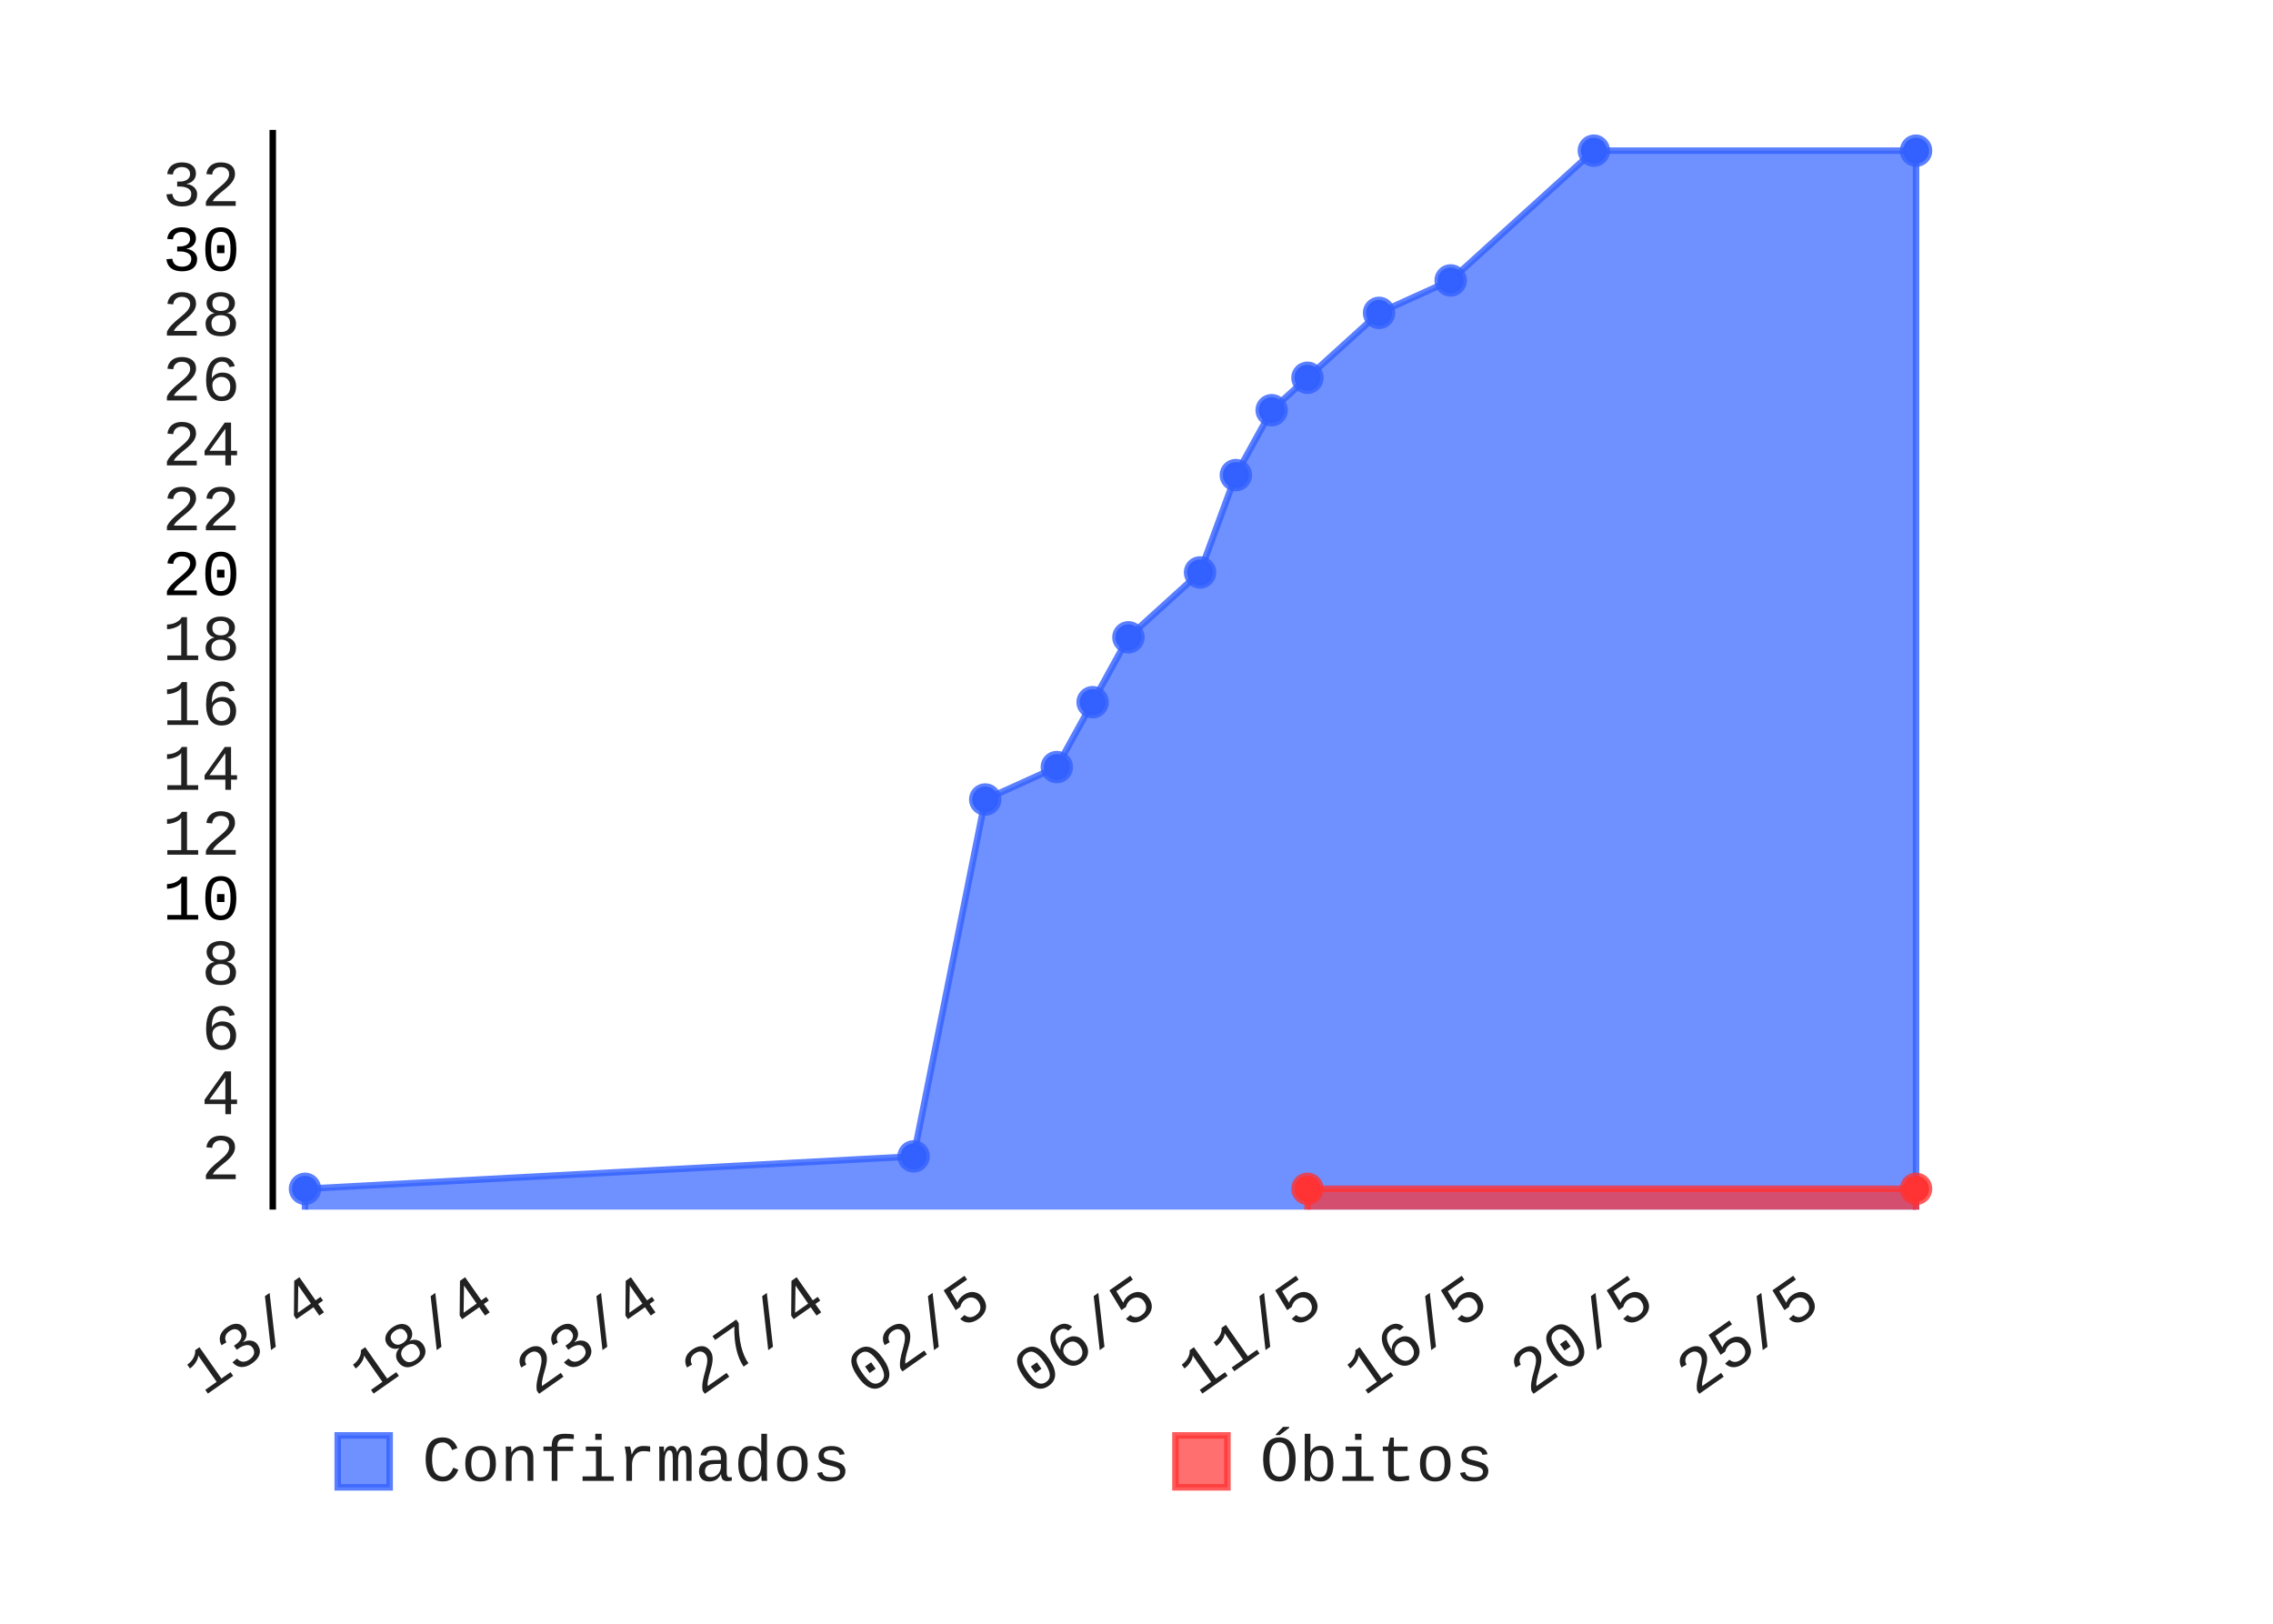
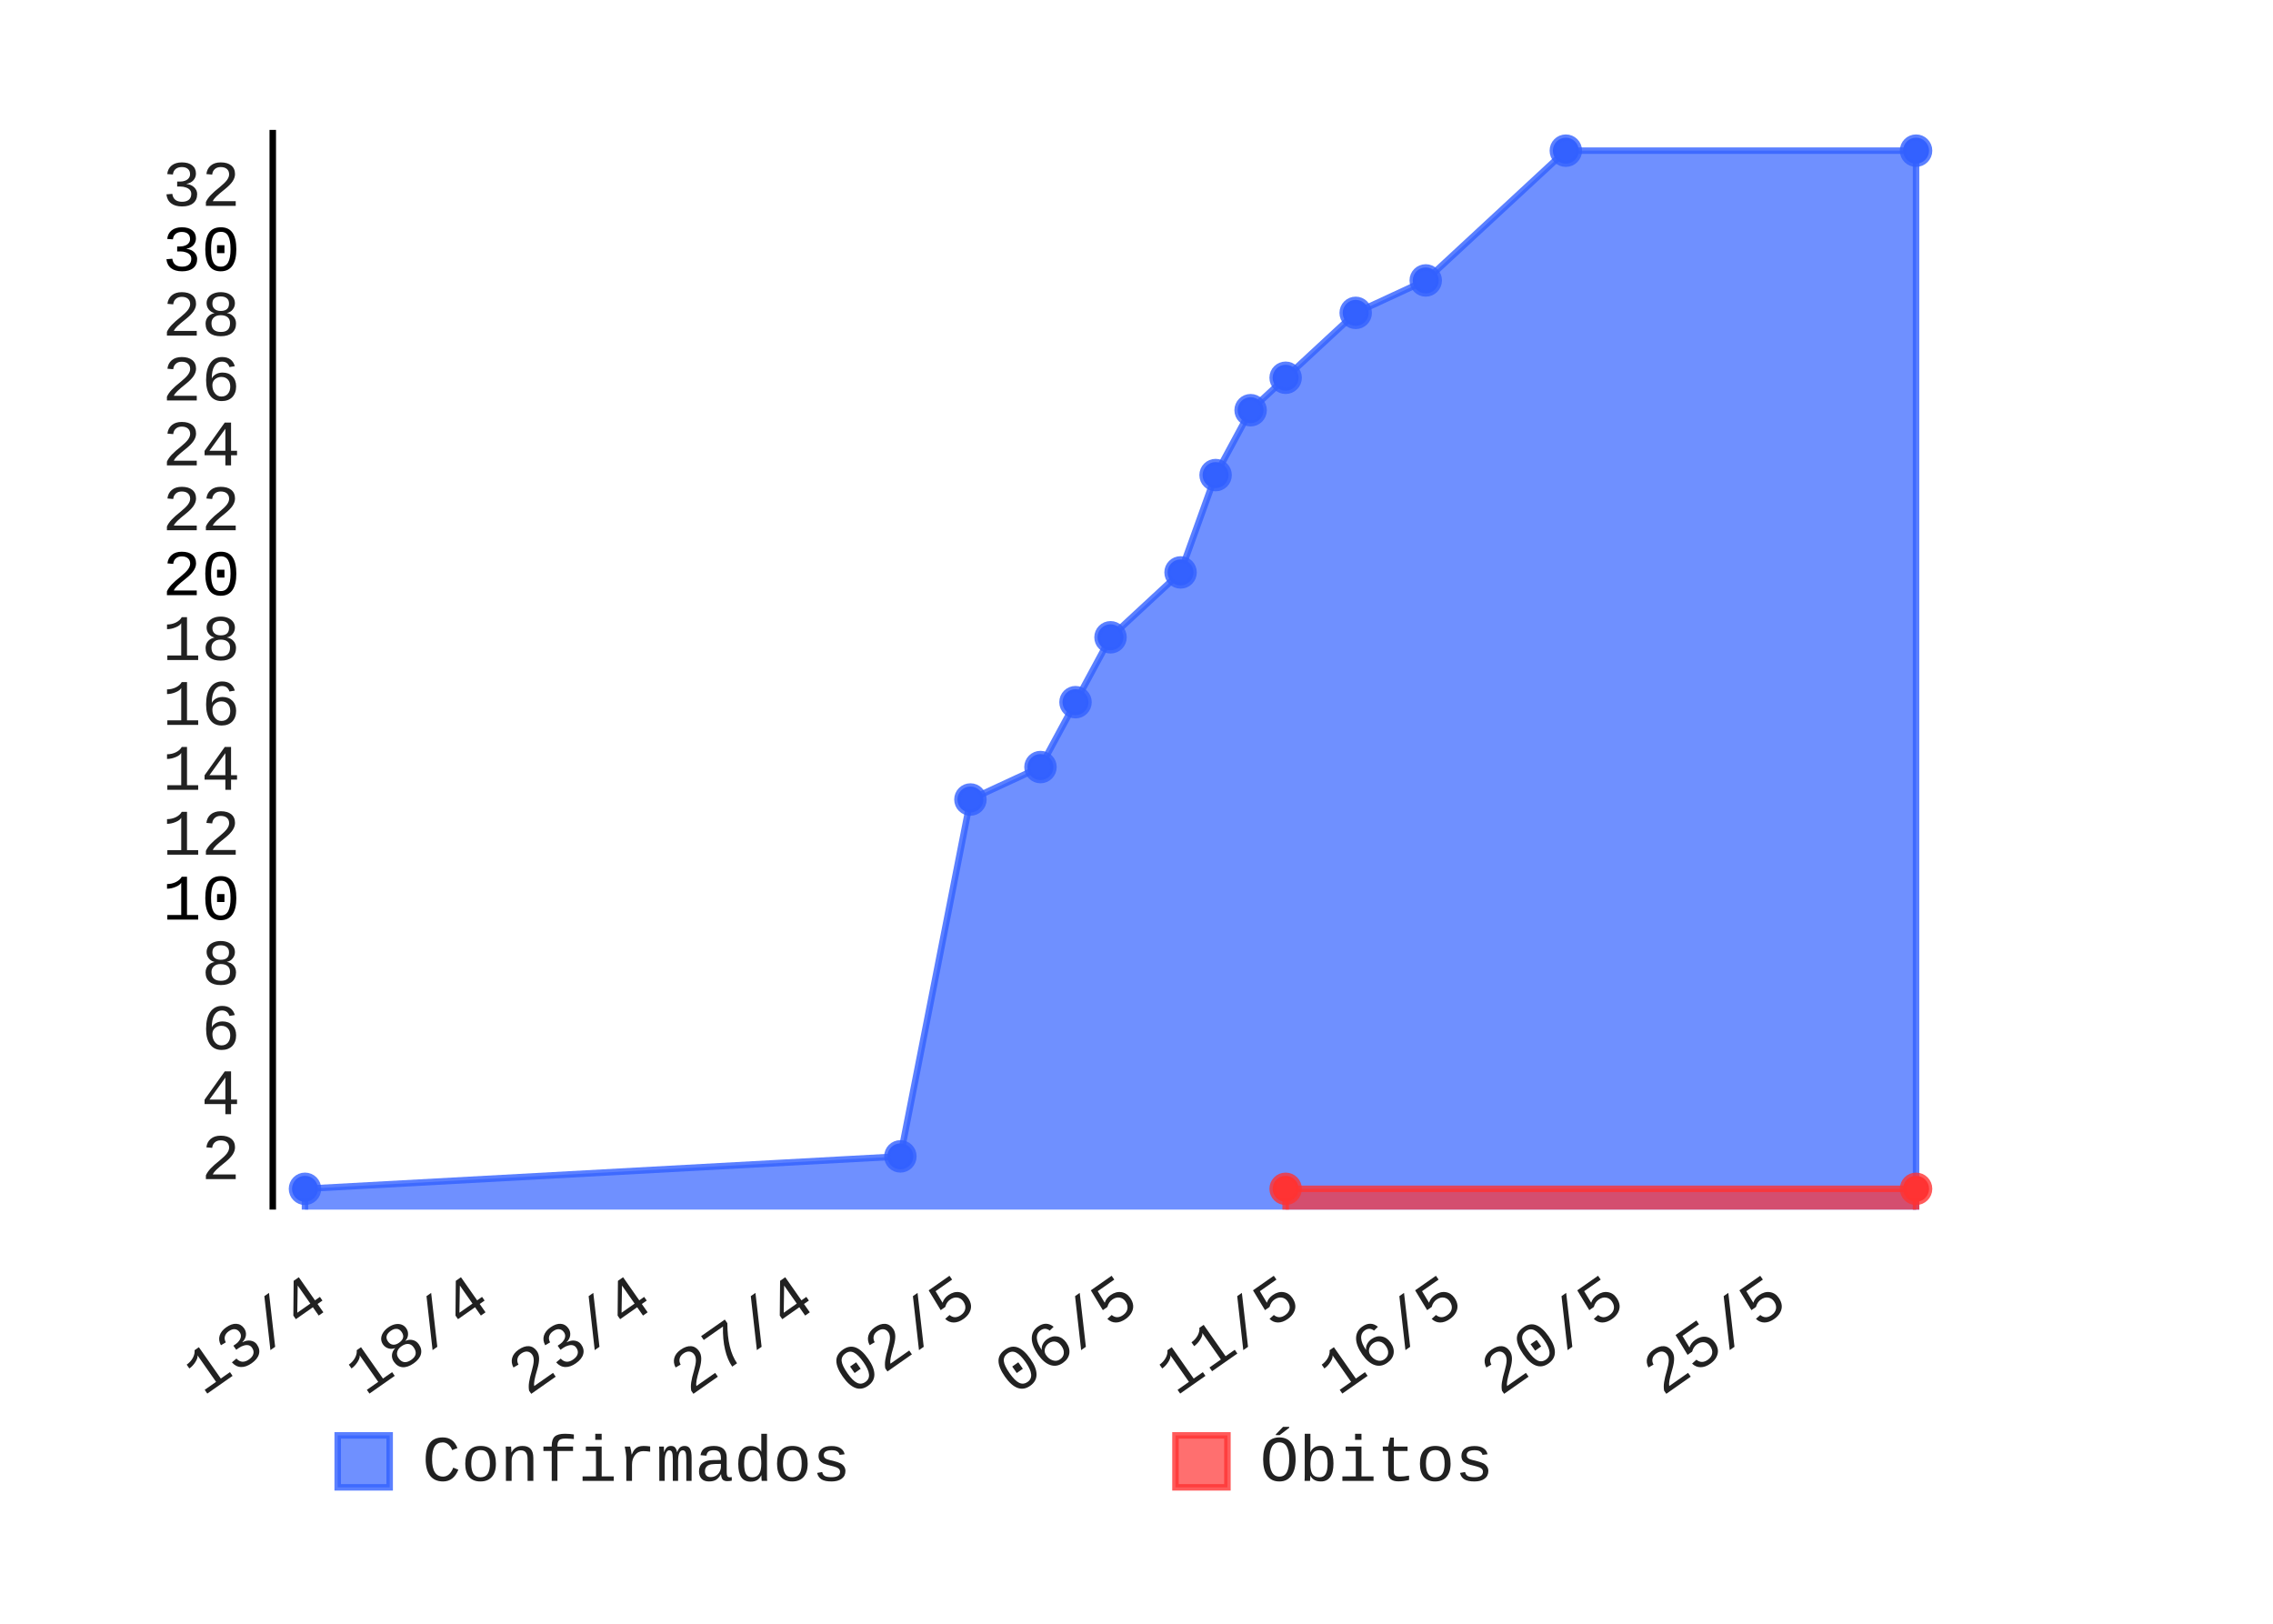
- <svg xmlns="http://www.w3.org/2000/svg" id="chart-d9d203d3-9b99-459c-a59c-824baf682ce1" class="pygal-chart" viewBox="0 0 350 250" width="350" height="250">
+ <svg xmlns="http://www.w3.org/2000/svg" id="chart-63c960e3-7775-47ce-a749-74909838bb8b" class="pygal-chart" viewBox="0 0 350 250" width="350" height="250">
  <defs>
-     <style type="text/css">#chart-d9d203d3-9b99-459c-a59c-824baf682ce1{-webkit-user-select:none;-webkit-font-smoothing:antialiased;font-family:Consolas,"Liberation Mono",Menlo,Courier,monospace}#chart-d9d203d3-9b99-459c-a59c-824baf682ce1 .title{font-family:Consolas,"Liberation Mono",Menlo,Courier,monospace;font-size:8px}#chart-d9d203d3-9b99-459c-a59c-824baf682ce1 .legends .legend text{font-family:Consolas,"Liberation Mono",Menlo,Courier,monospace;font-size:10px}#chart-d9d203d3-9b99-459c-a59c-824baf682ce1 .axis text{font-family:Consolas,"Liberation Mono",Menlo,Courier,monospace;font-size:10px}#chart-d9d203d3-9b99-459c-a59c-824baf682ce1 .axis text.major{font-family:Consolas,"Liberation Mono",Menlo,Courier,monospace;font-size:10px}#chart-d9d203d3-9b99-459c-a59c-824baf682ce1 .text-overlay text.value{font-family:Consolas,"Liberation Mono",Menlo,Courier,monospace;font-size:16px}#chart-d9d203d3-9b99-459c-a59c-824baf682ce1 .text-overlay text.label{font-family:Consolas,"Liberation Mono",Menlo,Courier,monospace;font-size:10px}#chart-d9d203d3-9b99-459c-a59c-824baf682ce1 .tooltip{font-family:Consolas,"Liberation Mono",Menlo,Courier,monospace;font-size:12px}#chart-d9d203d3-9b99-459c-a59c-824baf682ce1 text.no_data{font-family:Consolas,"Liberation Mono",Menlo,Courier,monospace;font-size:64px}
- #chart-d9d203d3-9b99-459c-a59c-824baf682ce1{background-color:transparent}#chart-d9d203d3-9b99-459c-a59c-824baf682ce1 path,#chart-d9d203d3-9b99-459c-a59c-824baf682ce1 line,#chart-d9d203d3-9b99-459c-a59c-824baf682ce1 rect,#chart-d9d203d3-9b99-459c-a59c-824baf682ce1 circle{-webkit-transition:150ms;-moz-transition:150ms;transition:150ms}#chart-d9d203d3-9b99-459c-a59c-824baf682ce1 .graph &gt; .background{fill:transparent}#chart-d9d203d3-9b99-459c-a59c-824baf682ce1 .plot &gt; .background{fill:rgba(255,255,255,1)}#chart-d9d203d3-9b99-459c-a59c-824baf682ce1 .graph{fill:rgba(0,0,0,.87)}#chart-d9d203d3-9b99-459c-a59c-824baf682ce1 text.no_data{fill:rgba(0,0,0,1)}#chart-d9d203d3-9b99-459c-a59c-824baf682ce1 .title{fill:rgba(0,0,0,1)}#chart-d9d203d3-9b99-459c-a59c-824baf682ce1 .legends .legend text{fill:rgba(0,0,0,.87)}#chart-d9d203d3-9b99-459c-a59c-824baf682ce1 .legends .legend:hover text{fill:rgba(0,0,0,1)}#chart-d9d203d3-9b99-459c-a59c-824baf682ce1 .axis .line{stroke:rgba(0,0,0,1)}#chart-d9d203d3-9b99-459c-a59c-824baf682ce1 .axis .guide.line{stroke:rgba(0,0,0,.54)}#chart-d9d203d3-9b99-459c-a59c-824baf682ce1 .axis .major.line{stroke:rgba(0,0,0,.87)}#chart-d9d203d3-9b99-459c-a59c-824baf682ce1 .axis text.major{fill:rgba(0,0,0,1)}#chart-d9d203d3-9b99-459c-a59c-824baf682ce1 .axis.y .guides:hover .guide.line,#chart-d9d203d3-9b99-459c-a59c-824baf682ce1 .line-graph .axis.x .guides:hover .guide.line,#chart-d9d203d3-9b99-459c-a59c-824baf682ce1 .stackedline-graph .axis.x .guides:hover .guide.line,#chart-d9d203d3-9b99-459c-a59c-824baf682ce1 .xy-graph .axis.x .guides:hover .guide.line{stroke:rgba(0,0,0,1)}#chart-d9d203d3-9b99-459c-a59c-824baf682ce1 .axis .guides:hover text{fill:rgba(0,0,0,1)}#chart-d9d203d3-9b99-459c-a59c-824baf682ce1 .reactive{fill-opacity:.7;stroke-opacity:.8}#chart-d9d203d3-9b99-459c-a59c-824baf682ce1 .ci{stroke:rgba(0,0,0,.87)}#chart-d9d203d3-9b99-459c-a59c-824baf682ce1 .reactive.active,#chart-d9d203d3-9b99-459c-a59c-824baf682ce1 .active .reactive{fill-opacity:.8;stroke-opacity:.9;stroke-width:4}#chart-d9d203d3-9b99-459c-a59c-824baf682ce1 .ci .reactive.active{stroke-width:1.5}#chart-d9d203d3-9b99-459c-a59c-824baf682ce1 .series text{fill:rgba(0,0,0,1)}#chart-d9d203d3-9b99-459c-a59c-824baf682ce1 .tooltip rect{fill:rgba(255,255,255,1);stroke:rgba(0,0,0,1);-webkit-transition:opacity 150ms;-moz-transition:opacity 150ms;transition:opacity 150ms}#chart-d9d203d3-9b99-459c-a59c-824baf682ce1 .tooltip .label{fill:rgba(0,0,0,.87)}#chart-d9d203d3-9b99-459c-a59c-824baf682ce1 .tooltip .label{fill:rgba(0,0,0,.87)}#chart-d9d203d3-9b99-459c-a59c-824baf682ce1 .tooltip .legend{font-size:.8em;fill:rgba(0,0,0,.54)}#chart-d9d203d3-9b99-459c-a59c-824baf682ce1 .tooltip .x_label{font-size:.6em;fill:rgba(0,0,0,1)}#chart-d9d203d3-9b99-459c-a59c-824baf682ce1 .tooltip .xlink{font-size:.5em;text-decoration:underline}#chart-d9d203d3-9b99-459c-a59c-824baf682ce1 .tooltip .value{font-size:1.5em}#chart-d9d203d3-9b99-459c-a59c-824baf682ce1 .bound{font-size:.5em}#chart-d9d203d3-9b99-459c-a59c-824baf682ce1 .max-value{font-size:.75em;fill:rgba(0,0,0,.54)}#chart-d9d203d3-9b99-459c-a59c-824baf682ce1 .map-element{fill:rgba(255,255,255,1);stroke:rgba(0,0,0,.54) !important}#chart-d9d203d3-9b99-459c-a59c-824baf682ce1 .map-element .reactive{fill-opacity:inherit;stroke-opacity:inherit}#chart-d9d203d3-9b99-459c-a59c-824baf682ce1 .color-0,#chart-d9d203d3-9b99-459c-a59c-824baf682ce1 .color-0 a:visited{stroke:#3361FF;fill:#3361FF}#chart-d9d203d3-9b99-459c-a59c-824baf682ce1 .color-1,#chart-d9d203d3-9b99-459c-a59c-824baf682ce1 .color-1 a:visited{stroke:#FF3333;fill:#FF3333}#chart-d9d203d3-9b99-459c-a59c-824baf682ce1 .text-overlay .color-0 text{fill:black}#chart-d9d203d3-9b99-459c-a59c-824baf682ce1 .text-overlay .color-1 text{fill:black}
- #chart-d9d203d3-9b99-459c-a59c-824baf682ce1 text.no_data{text-anchor:middle}#chart-d9d203d3-9b99-459c-a59c-824baf682ce1 .guide.line{fill:none}#chart-d9d203d3-9b99-459c-a59c-824baf682ce1 .centered{text-anchor:middle}#chart-d9d203d3-9b99-459c-a59c-824baf682ce1 .title{text-anchor:middle}#chart-d9d203d3-9b99-459c-a59c-824baf682ce1 .legends .legend text{fill-opacity:1}#chart-d9d203d3-9b99-459c-a59c-824baf682ce1 .axis.x text{text-anchor:middle}#chart-d9d203d3-9b99-459c-a59c-824baf682ce1 .axis.x:not(.web) text[transform]{text-anchor:start}#chart-d9d203d3-9b99-459c-a59c-824baf682ce1 .axis.x:not(.web) text[transform].backwards{text-anchor:end}#chart-d9d203d3-9b99-459c-a59c-824baf682ce1 .axis.y text{text-anchor:end}#chart-d9d203d3-9b99-459c-a59c-824baf682ce1 .axis.y text[transform].backwards{text-anchor:start}#chart-d9d203d3-9b99-459c-a59c-824baf682ce1 .axis.y2 text{text-anchor:start}#chart-d9d203d3-9b99-459c-a59c-824baf682ce1 .axis.y2 text[transform].backwards{text-anchor:end}#chart-d9d203d3-9b99-459c-a59c-824baf682ce1 .axis .guide.line{stroke-dasharray:4,4}#chart-d9d203d3-9b99-459c-a59c-824baf682ce1 .axis .major.guide.line{stroke-dasharray:6,6}#chart-d9d203d3-9b99-459c-a59c-824baf682ce1 .horizontal .axis.y .guide.line,#chart-d9d203d3-9b99-459c-a59c-824baf682ce1 .horizontal .axis.y2 .guide.line,#chart-d9d203d3-9b99-459c-a59c-824baf682ce1 .vertical .axis.x .guide.line{opacity:0}#chart-d9d203d3-9b99-459c-a59c-824baf682ce1 .horizontal .axis.always_show .guide.line,#chart-d9d203d3-9b99-459c-a59c-824baf682ce1 .vertical .axis.always_show .guide.line{opacity:1 !important}#chart-d9d203d3-9b99-459c-a59c-824baf682ce1 .axis.y .guides:hover .guide.line,#chart-d9d203d3-9b99-459c-a59c-824baf682ce1 .axis.y2 .guides:hover .guide.line,#chart-d9d203d3-9b99-459c-a59c-824baf682ce1 .axis.x .guides:hover .guide.line{opacity:1}#chart-d9d203d3-9b99-459c-a59c-824baf682ce1 .axis .guides:hover text{opacity:1}#chart-d9d203d3-9b99-459c-a59c-824baf682ce1 .nofill{fill:none}#chart-d9d203d3-9b99-459c-a59c-824baf682ce1 .subtle-fill{fill-opacity:.2}#chart-d9d203d3-9b99-459c-a59c-824baf682ce1 .dot{stroke-width:1px;fill-opacity:1}#chart-d9d203d3-9b99-459c-a59c-824baf682ce1 .dot.active{stroke-width:5px}#chart-d9d203d3-9b99-459c-a59c-824baf682ce1 .dot.negative{fill:transparent}#chart-d9d203d3-9b99-459c-a59c-824baf682ce1 text,#chart-d9d203d3-9b99-459c-a59c-824baf682ce1 tspan{stroke:none !important}#chart-d9d203d3-9b99-459c-a59c-824baf682ce1 .series text.active{opacity:1}#chart-d9d203d3-9b99-459c-a59c-824baf682ce1 .tooltip rect{fill-opacity:.95;stroke-width:.5}#chart-d9d203d3-9b99-459c-a59c-824baf682ce1 .tooltip text{fill-opacity:1}#chart-d9d203d3-9b99-459c-a59c-824baf682ce1 .showable{visibility:hidden}#chart-d9d203d3-9b99-459c-a59c-824baf682ce1 .showable.shown{visibility:visible}#chart-d9d203d3-9b99-459c-a59c-824baf682ce1 .gauge-background{fill:rgba(229,229,229,1);stroke:none}#chart-d9d203d3-9b99-459c-a59c-824baf682ce1 .bg-lines{stroke:transparent;stroke-width:2px}</style>
+     <style type="text/css">#chart-63c960e3-7775-47ce-a749-74909838bb8b{-webkit-user-select:none;-webkit-font-smoothing:antialiased;font-family:Consolas,"Liberation Mono",Menlo,Courier,monospace}#chart-63c960e3-7775-47ce-a749-74909838bb8b .title{font-family:Consolas,"Liberation Mono",Menlo,Courier,monospace;font-size:8px}#chart-63c960e3-7775-47ce-a749-74909838bb8b .legends .legend text{font-family:Consolas,"Liberation Mono",Menlo,Courier,monospace;font-size:10px}#chart-63c960e3-7775-47ce-a749-74909838bb8b .axis text{font-family:Consolas,"Liberation Mono",Menlo,Courier,monospace;font-size:10px}#chart-63c960e3-7775-47ce-a749-74909838bb8b .axis text.major{font-family:Consolas,"Liberation Mono",Menlo,Courier,monospace;font-size:10px}#chart-63c960e3-7775-47ce-a749-74909838bb8b .text-overlay text.value{font-family:Consolas,"Liberation Mono",Menlo,Courier,monospace;font-size:16px}#chart-63c960e3-7775-47ce-a749-74909838bb8b .text-overlay text.label{font-family:Consolas,"Liberation Mono",Menlo,Courier,monospace;font-size:10px}#chart-63c960e3-7775-47ce-a749-74909838bb8b .tooltip{font-family:Consolas,"Liberation Mono",Menlo,Courier,monospace;font-size:12px}#chart-63c960e3-7775-47ce-a749-74909838bb8b text.no_data{font-family:Consolas,"Liberation Mono",Menlo,Courier,monospace;font-size:64px}
+ #chart-63c960e3-7775-47ce-a749-74909838bb8b{background-color:transparent}#chart-63c960e3-7775-47ce-a749-74909838bb8b path,#chart-63c960e3-7775-47ce-a749-74909838bb8b line,#chart-63c960e3-7775-47ce-a749-74909838bb8b rect,#chart-63c960e3-7775-47ce-a749-74909838bb8b circle{-webkit-transition:150ms;-moz-transition:150ms;transition:150ms}#chart-63c960e3-7775-47ce-a749-74909838bb8b .graph &gt; .background{fill:transparent}#chart-63c960e3-7775-47ce-a749-74909838bb8b .plot &gt; .background{fill:rgba(255,255,255,1)}#chart-63c960e3-7775-47ce-a749-74909838bb8b .graph{fill:rgba(0,0,0,.87)}#chart-63c960e3-7775-47ce-a749-74909838bb8b text.no_data{fill:rgba(0,0,0,1)}#chart-63c960e3-7775-47ce-a749-74909838bb8b .title{fill:rgba(0,0,0,1)}#chart-63c960e3-7775-47ce-a749-74909838bb8b .legends .legend text{fill:rgba(0,0,0,.87)}#chart-63c960e3-7775-47ce-a749-74909838bb8b .legends .legend:hover text{fill:rgba(0,0,0,1)}#chart-63c960e3-7775-47ce-a749-74909838bb8b .axis .line{stroke:rgba(0,0,0,1)}#chart-63c960e3-7775-47ce-a749-74909838bb8b .axis .guide.line{stroke:rgba(0,0,0,.54)}#chart-63c960e3-7775-47ce-a749-74909838bb8b .axis .major.line{stroke:rgba(0,0,0,.87)}#chart-63c960e3-7775-47ce-a749-74909838bb8b .axis text.major{fill:rgba(0,0,0,1)}#chart-63c960e3-7775-47ce-a749-74909838bb8b .axis.y .guides:hover .guide.line,#chart-63c960e3-7775-47ce-a749-74909838bb8b .line-graph .axis.x .guides:hover .guide.line,#chart-63c960e3-7775-47ce-a749-74909838bb8b .stackedline-graph .axis.x .guides:hover .guide.line,#chart-63c960e3-7775-47ce-a749-74909838bb8b .xy-graph .axis.x .guides:hover .guide.line{stroke:rgba(0,0,0,1)}#chart-63c960e3-7775-47ce-a749-74909838bb8b .axis .guides:hover text{fill:rgba(0,0,0,1)}#chart-63c960e3-7775-47ce-a749-74909838bb8b .reactive{fill-opacity:.7;stroke-opacity:.8}#chart-63c960e3-7775-47ce-a749-74909838bb8b .ci{stroke:rgba(0,0,0,.87)}#chart-63c960e3-7775-47ce-a749-74909838bb8b .reactive.active,#chart-63c960e3-7775-47ce-a749-74909838bb8b .active .reactive{fill-opacity:.8;stroke-opacity:.9;stroke-width:4}#chart-63c960e3-7775-47ce-a749-74909838bb8b .ci .reactive.active{stroke-width:1.5}#chart-63c960e3-7775-47ce-a749-74909838bb8b .series text{fill:rgba(0,0,0,1)}#chart-63c960e3-7775-47ce-a749-74909838bb8b .tooltip rect{fill:rgba(255,255,255,1);stroke:rgba(0,0,0,1);-webkit-transition:opacity 150ms;-moz-transition:opacity 150ms;transition:opacity 150ms}#chart-63c960e3-7775-47ce-a749-74909838bb8b .tooltip .label{fill:rgba(0,0,0,.87)}#chart-63c960e3-7775-47ce-a749-74909838bb8b .tooltip .label{fill:rgba(0,0,0,.87)}#chart-63c960e3-7775-47ce-a749-74909838bb8b .tooltip .legend{font-size:.8em;fill:rgba(0,0,0,.54)}#chart-63c960e3-7775-47ce-a749-74909838bb8b .tooltip .x_label{font-size:.6em;fill:rgba(0,0,0,1)}#chart-63c960e3-7775-47ce-a749-74909838bb8b .tooltip .xlink{font-size:.5em;text-decoration:underline}#chart-63c960e3-7775-47ce-a749-74909838bb8b .tooltip .value{font-size:1.5em}#chart-63c960e3-7775-47ce-a749-74909838bb8b .bound{font-size:.5em}#chart-63c960e3-7775-47ce-a749-74909838bb8b .max-value{font-size:.75em;fill:rgba(0,0,0,.54)}#chart-63c960e3-7775-47ce-a749-74909838bb8b .map-element{fill:rgba(255,255,255,1);stroke:rgba(0,0,0,.54) !important}#chart-63c960e3-7775-47ce-a749-74909838bb8b .map-element .reactive{fill-opacity:inherit;stroke-opacity:inherit}#chart-63c960e3-7775-47ce-a749-74909838bb8b .color-0,#chart-63c960e3-7775-47ce-a749-74909838bb8b .color-0 a:visited{stroke:#3361FF;fill:#3361FF}#chart-63c960e3-7775-47ce-a749-74909838bb8b .color-1,#chart-63c960e3-7775-47ce-a749-74909838bb8b .color-1 a:visited{stroke:#FF3333;fill:#FF3333}#chart-63c960e3-7775-47ce-a749-74909838bb8b .text-overlay .color-0 text{fill:black}#chart-63c960e3-7775-47ce-a749-74909838bb8b .text-overlay .color-1 text{fill:black}
+ #chart-63c960e3-7775-47ce-a749-74909838bb8b text.no_data{text-anchor:middle}#chart-63c960e3-7775-47ce-a749-74909838bb8b .guide.line{fill:none}#chart-63c960e3-7775-47ce-a749-74909838bb8b .centered{text-anchor:middle}#chart-63c960e3-7775-47ce-a749-74909838bb8b .title{text-anchor:middle}#chart-63c960e3-7775-47ce-a749-74909838bb8b .legends .legend text{fill-opacity:1}#chart-63c960e3-7775-47ce-a749-74909838bb8b .axis.x text{text-anchor:middle}#chart-63c960e3-7775-47ce-a749-74909838bb8b .axis.x:not(.web) text[transform]{text-anchor:start}#chart-63c960e3-7775-47ce-a749-74909838bb8b .axis.x:not(.web) text[transform].backwards{text-anchor:end}#chart-63c960e3-7775-47ce-a749-74909838bb8b .axis.y text{text-anchor:end}#chart-63c960e3-7775-47ce-a749-74909838bb8b .axis.y text[transform].backwards{text-anchor:start}#chart-63c960e3-7775-47ce-a749-74909838bb8b .axis.y2 text{text-anchor:start}#chart-63c960e3-7775-47ce-a749-74909838bb8b .axis.y2 text[transform].backwards{text-anchor:end}#chart-63c960e3-7775-47ce-a749-74909838bb8b .axis .guide.line{stroke-dasharray:4,4}#chart-63c960e3-7775-47ce-a749-74909838bb8b .axis .major.guide.line{stroke-dasharray:6,6}#chart-63c960e3-7775-47ce-a749-74909838bb8b .horizontal .axis.y .guide.line,#chart-63c960e3-7775-47ce-a749-74909838bb8b .horizontal .axis.y2 .guide.line,#chart-63c960e3-7775-47ce-a749-74909838bb8b .vertical .axis.x .guide.line{opacity:0}#chart-63c960e3-7775-47ce-a749-74909838bb8b .horizontal .axis.always_show .guide.line,#chart-63c960e3-7775-47ce-a749-74909838bb8b .vertical .axis.always_show .guide.line{opacity:1 !important}#chart-63c960e3-7775-47ce-a749-74909838bb8b .axis.y .guides:hover .guide.line,#chart-63c960e3-7775-47ce-a749-74909838bb8b .axis.y2 .guides:hover .guide.line,#chart-63c960e3-7775-47ce-a749-74909838bb8b .axis.x .guides:hover .guide.line{opacity:1}#chart-63c960e3-7775-47ce-a749-74909838bb8b .axis .guides:hover text{opacity:1}#chart-63c960e3-7775-47ce-a749-74909838bb8b .nofill{fill:none}#chart-63c960e3-7775-47ce-a749-74909838bb8b .subtle-fill{fill-opacity:.2}#chart-63c960e3-7775-47ce-a749-74909838bb8b .dot{stroke-width:1px;fill-opacity:1}#chart-63c960e3-7775-47ce-a749-74909838bb8b .dot.active{stroke-width:5px}#chart-63c960e3-7775-47ce-a749-74909838bb8b .dot.negative{fill:transparent}#chart-63c960e3-7775-47ce-a749-74909838bb8b text,#chart-63c960e3-7775-47ce-a749-74909838bb8b tspan{stroke:none !important}#chart-63c960e3-7775-47ce-a749-74909838bb8b .series text.active{opacity:1}#chart-63c960e3-7775-47ce-a749-74909838bb8b .tooltip rect{fill-opacity:.95;stroke-width:.5}#chart-63c960e3-7775-47ce-a749-74909838bb8b .tooltip text{fill-opacity:1}#chart-63c960e3-7775-47ce-a749-74909838bb8b .showable{visibility:hidden}#chart-63c960e3-7775-47ce-a749-74909838bb8b .showable.shown{visibility:visible}#chart-63c960e3-7775-47ce-a749-74909838bb8b .gauge-background{fill:rgba(229,229,229,1);stroke:none}#chart-63c960e3-7775-47ce-a749-74909838bb8b .bg-lines{stroke:transparent;stroke-width:2px}</style>
  </defs>
  <g class="graph datetimeline-graph vertical">
    <rect x="0" y="0" width="350" height="250" class="background" />
    <g transform="translate(42, 20)" class="plot">
      <rect x="0" y="0" width="258.0" height="166.234" class="background" />
      <g class="axis y">
        <g class="guides">
          <text x="-5" y="161.542" class="">2</text>
        </g>
        <g class="guides">
          <text x="-5" y="151.552" class="">4</text>
        </g>
        <g class="guides">
          <text x="-5" y="141.562" class="">6</text>
        </g>
        <g class="guides">
          <text x="-5" y="131.572" class="">8</text>
        </g>
        <g class="guides">
          <text x="-5" y="121.582" class="major">10</text>
        </g>
        <g class="guides">
          <text x="-5" y="111.592" class="">12</text>
        </g>
        <g class="guides">
          <text x="-5" y="101.602" class="">14</text>
        </g>
        <g class="guides">
          <text x="-5" y="91.612" class="">16</text>
        </g>
        <g class="guides">
          <text x="-5" y="81.622" class="">18</text>
        </g>
        <g class="guides">
          <text x="-5" y="71.632" class="major">20</text>
        </g>
        <g class="guides">
          <text x="-5" y="61.642" class="">22</text>
        </g>
        <g class="guides">
          <text x="-5" y="51.652" class="">24</text>
        </g>
        <g class="guides">
          <text x="-5" y="41.662" class="">26</text>
        </g>
        <g class="guides">
          <text x="-5" y="31.672" class="">28</text>
        </g>
        <g class="guides">
          <text x="-5" y="21.682" class="major">30</text>
        </g>
        <g class="guides">
          <text x="-5" y="11.692" class="">32</text>
        </g>
      </g>
      <g class="axis x">
        <path d="M0 0 v166.234" class="line" />
        <g class="guides">
-           <path d="M9.045 0 v166.234" class="guide line" />
-           <text x="9.045" y="181.234" class="backwards" transform="rotate(325 9.045109 181.2342)">13/4</text>
+           <path d="M8.956 0 v166.234" class="guide line" />
+           <text x="8.956" y="181.234" class="backwards" transform="rotate(325 8.956336 181.2342)">13/4</text>
        </g>
        <g class="guides">
-           <path d="M34.567 0 v166.234" class="guide line" />
-           <text x="34.567" y="181.234" class="backwards" transform="rotate(325 34.56743 181.2342)">18/4</text>
+           <path d="M33.924 0 v166.234" class="guide line" />
+           <text x="33.924" y="181.234" class="backwards" transform="rotate(325 33.92382 181.2342)">18/4</text>
        </g>
        <g class="guides">
-           <path d="M60.09 0 v166.234" class="guide line" />
-           <text x="60.09" y="181.234" class="backwards" transform="rotate(325 60.08974 181.2342)">23/4</text>
+           <path d="M58.891 0 v166.234" class="guide line" />
+           <text x="58.891" y="181.234" class="backwards" transform="rotate(325 58.8913 181.2342)">23/4</text>
        </g>
        <g class="guides">
-           <path d="M85.612 0 v166.234" class="guide line" />
-           <text x="85.612" y="181.234" class="backwards" transform="rotate(325 85.61206 181.2342)">27/4</text>
+           <path d="M83.859 0 v166.234" class="guide line" />
+           <text x="83.859" y="181.234" class="backwards" transform="rotate(325 83.85879 181.2342)">27/4</text>
        </g>
        <g class="guides">
-           <path d="M111.134 0 v166.234" class="guide line" />
-           <text x="111.134" y="181.234" class="backwards" transform="rotate(325 111.1344 181.2342)">02/5</text>
+           <path d="M108.826 0 v166.234" class="guide line" />
+           <text x="108.826" y="181.234" class="backwards" transform="rotate(325 108.8263 181.2342)">02/5</text>
        </g>
        <g class="guides">
-           <path d="M136.657 0 v166.234" class="guide line" />
-           <text x="136.657" y="181.234" class="backwards" transform="rotate(325 136.6567 181.2342)">06/5</text>
+           <path d="M133.794 0 v166.234" class="guide line" />
+           <text x="133.794" y="181.234" class="backwards" transform="rotate(325 133.7938 181.2342)">06/5</text>
        </g>
        <g class="guides">
-           <path d="M162.179 0 v166.234" class="guide line" />
-           <text x="162.179" y="181.234" class="backwards" transform="rotate(325 162.179 181.2342)">11/5</text>
+           <path d="M158.761 0 v166.234" class="guide line" />
+           <text x="158.761" y="181.234" class="backwards" transform="rotate(325 158.7612 181.2342)">11/5</text>
        </g>
        <g class="guides">
-           <path d="M187.701 0 v166.234" class="guide line" />
-           <text x="187.701" y="181.234" class="backwards" transform="rotate(325 187.7013 181.2342)">16/5</text>
+           <path d="M183.729 0 v166.234" class="guide line" />
+           <text x="183.729" y="181.234" class="backwards" transform="rotate(325 183.7287 181.2342)">16/5</text>
        </g>
        <g class="guides">
-           <path d="M213.224 0 v166.234" class="guide line" />
-           <text x="213.224" y="181.234" class="backwards" transform="rotate(325 213.2236 181.2342)">20/5</text>
+           <path d="M208.696 0 v166.234" class="guide line" />
+           <text x="208.696" y="181.234" class="backwards" transform="rotate(325 208.6962 181.2342)">20/5</text>
        </g>
        <g class="guides">
-           <path d="M238.746 0 v166.234" class="guide line" />
-           <text x="238.746" y="181.234" class="backwards" transform="rotate(325 238.746 181.2342)">25/5</text>
+           <path d="M233.664 0 v166.234" class="guide line" />
+           <text x="233.664" y="181.234" class="backwards" transform="rotate(325 233.6637 181.2342)">25/5</text>
        </g>
      </g>
      <g class="series serie-0 color-0">
-         <path d="M4.962 166.234 L4.962 163.037 98.679 158.042 109.705 103.097 120.731 98.102 126.244 88.112 131.756 78.122 142.782 68.132 148.295 53.147 153.808 43.157 159.321 38.162 170.346 28.172 181.372 23.177 203.423 3.197 253.038 3.197 253.038 166.234" class="line reactive" />
+         <path d="M4.962 166.234 L4.962 163.037 96.642 158.042 107.428 103.097 118.214 98.102 123.607 88.112 129 78.122 139.786 68.132 145.179 53.147 150.572 43.157 155.965 38.162 166.751 28.172 177.537 23.177 199.109 3.197 253.038 3.197 253.038 166.234" class="line reactive" />
      </g>
      <g class="series serie-1 color-1">
-         <path d="M159.321 166.234 L159.321 163.037 253.038 163.037 253.038 166.234" class="line reactive" />
+         <path d="M155.965 166.234 L155.965 163.037 253.038 163.037 253.038 166.234" class="line reactive" />
      </g>
    </g>
    <g class="titles" />
    <g transform="translate(42, 20)" class="plot overlay">
      <g class="series serie-0 color-0">
        <g class="dots">
          <circle cx="4.962" cy="163.037" r="2" class="dot reactive tooltip-trigger" />
        </g>
        <g class="dots">
-           <circle cx="98.679" cy="158.042" r="2" class="dot reactive tooltip-trigger" />
+           <circle cx="96.642" cy="158.042" r="2" class="dot reactive tooltip-trigger" />
        </g>
        <g class="dots">
-           <circle cx="109.705" cy="103.097" r="2" class="dot reactive tooltip-trigger" />
+           <circle cx="107.428" cy="103.097" r="2" class="dot reactive tooltip-trigger" />
        </g>
        <g class="dots">
-           <circle cx="120.731" cy="98.102" r="2" class="dot reactive tooltip-trigger" />
+           <circle cx="118.214" cy="98.102" r="2" class="dot reactive tooltip-trigger" />
        </g>
        <g class="dots">
-           <circle cx="126.244" cy="88.112" r="2" class="dot reactive tooltip-trigger" />
+           <circle cx="123.607" cy="88.112" r="2" class="dot reactive tooltip-trigger" />
        </g>
        <g class="dots">
-           <circle cx="131.756" cy="78.122" r="2" class="dot reactive tooltip-trigger" />
+           <circle cx="129.0" cy="78.122" r="2" class="dot reactive tooltip-trigger" />
        </g>
        <g class="dots">
-           <circle cx="142.782" cy="68.132" r="2" class="dot reactive tooltip-trigger" />
+           <circle cx="139.786" cy="68.132" r="2" class="dot reactive tooltip-trigger" />
        </g>
        <g class="dots">
-           <circle cx="148.295" cy="53.147" r="2" class="dot reactive tooltip-trigger" />
+           <circle cx="145.179" cy="53.147" r="2" class="dot reactive tooltip-trigger" />
        </g>
        <g class="dots">
-           <circle cx="153.808" cy="43.157" r="2" class="dot reactive tooltip-trigger" />
+           <circle cx="150.572" cy="43.157" r="2" class="dot reactive tooltip-trigger" />
        </g>
        <g class="dots">
-           <circle cx="159.321" cy="38.162" r="2" class="dot reactive tooltip-trigger" />
+           <circle cx="155.965" cy="38.162" r="2" class="dot reactive tooltip-trigger" />
        </g>
        <g class="dots">
-           <circle cx="170.346" cy="28.172" r="2" class="dot reactive tooltip-trigger" />
+           <circle cx="166.751" cy="28.172" r="2" class="dot reactive tooltip-trigger" />
        </g>
        <g class="dots">
-           <circle cx="181.372" cy="23.177" r="2" class="dot reactive tooltip-trigger" />
+           <circle cx="177.537" cy="23.177" r="2" class="dot reactive tooltip-trigger" />
        </g>
        <g class="dots">
-           <circle cx="203.423" cy="3.197" r="2" class="dot reactive tooltip-trigger" />
+           <circle cx="199.109" cy="3.197" r="2" class="dot reactive tooltip-trigger" />
        </g>
        <g class="dots">
          <circle cx="253.038" cy="3.197" r="2" class="dot reactive tooltip-trigger" />
        </g>
      </g>
      <g class="series serie-1 color-1">
        <g class="dots">
-           <circle cx="159.321" cy="163.037" r="2" class="dot reactive tooltip-trigger" />
+           <circle cx="155.965" cy="163.037" r="2" class="dot reactive tooltip-trigger" />
        </g>
        <g class="dots">
          <circle cx="253.038" cy="163.037" r="2" class="dot reactive tooltip-trigger" />
        </g>
      </g>
    </g>
    <g transform="translate(42, 20)" class="plot text-overlay">
      <g class="series serie-0 color-0" />
      <g class="series serie-1 color-1" />
    </g>
    <g transform="translate(42, 20)" class="plot tooltip-overlay">
      <g transform="translate(0 0)" style="opacity: 0" class="tooltip">
        <rect rx="10" ry="10" width="0" height="0" class="tooltip-box" />
        <g class="text" />
      </g>
    </g>
    <g transform="translate(52, 220)" class="legends">
      <g id="activate-serie-0" class="legend reactive activate-serie">
        <rect x="0.0" y="1.0" width="8" height="8" class="color-0 reactive" />
        <text x="13.0" y="8.0">Confirmados</text>
      </g>
      <g id="activate-serie-1" class="legend reactive activate-serie">
        <rect x="129.0" y="1.0" width="8" height="8" class="color-1 reactive" />
        <text x="142.0" y="8.0">Óbitos</text>
      </g>
    </g>
  </g>
</svg>
